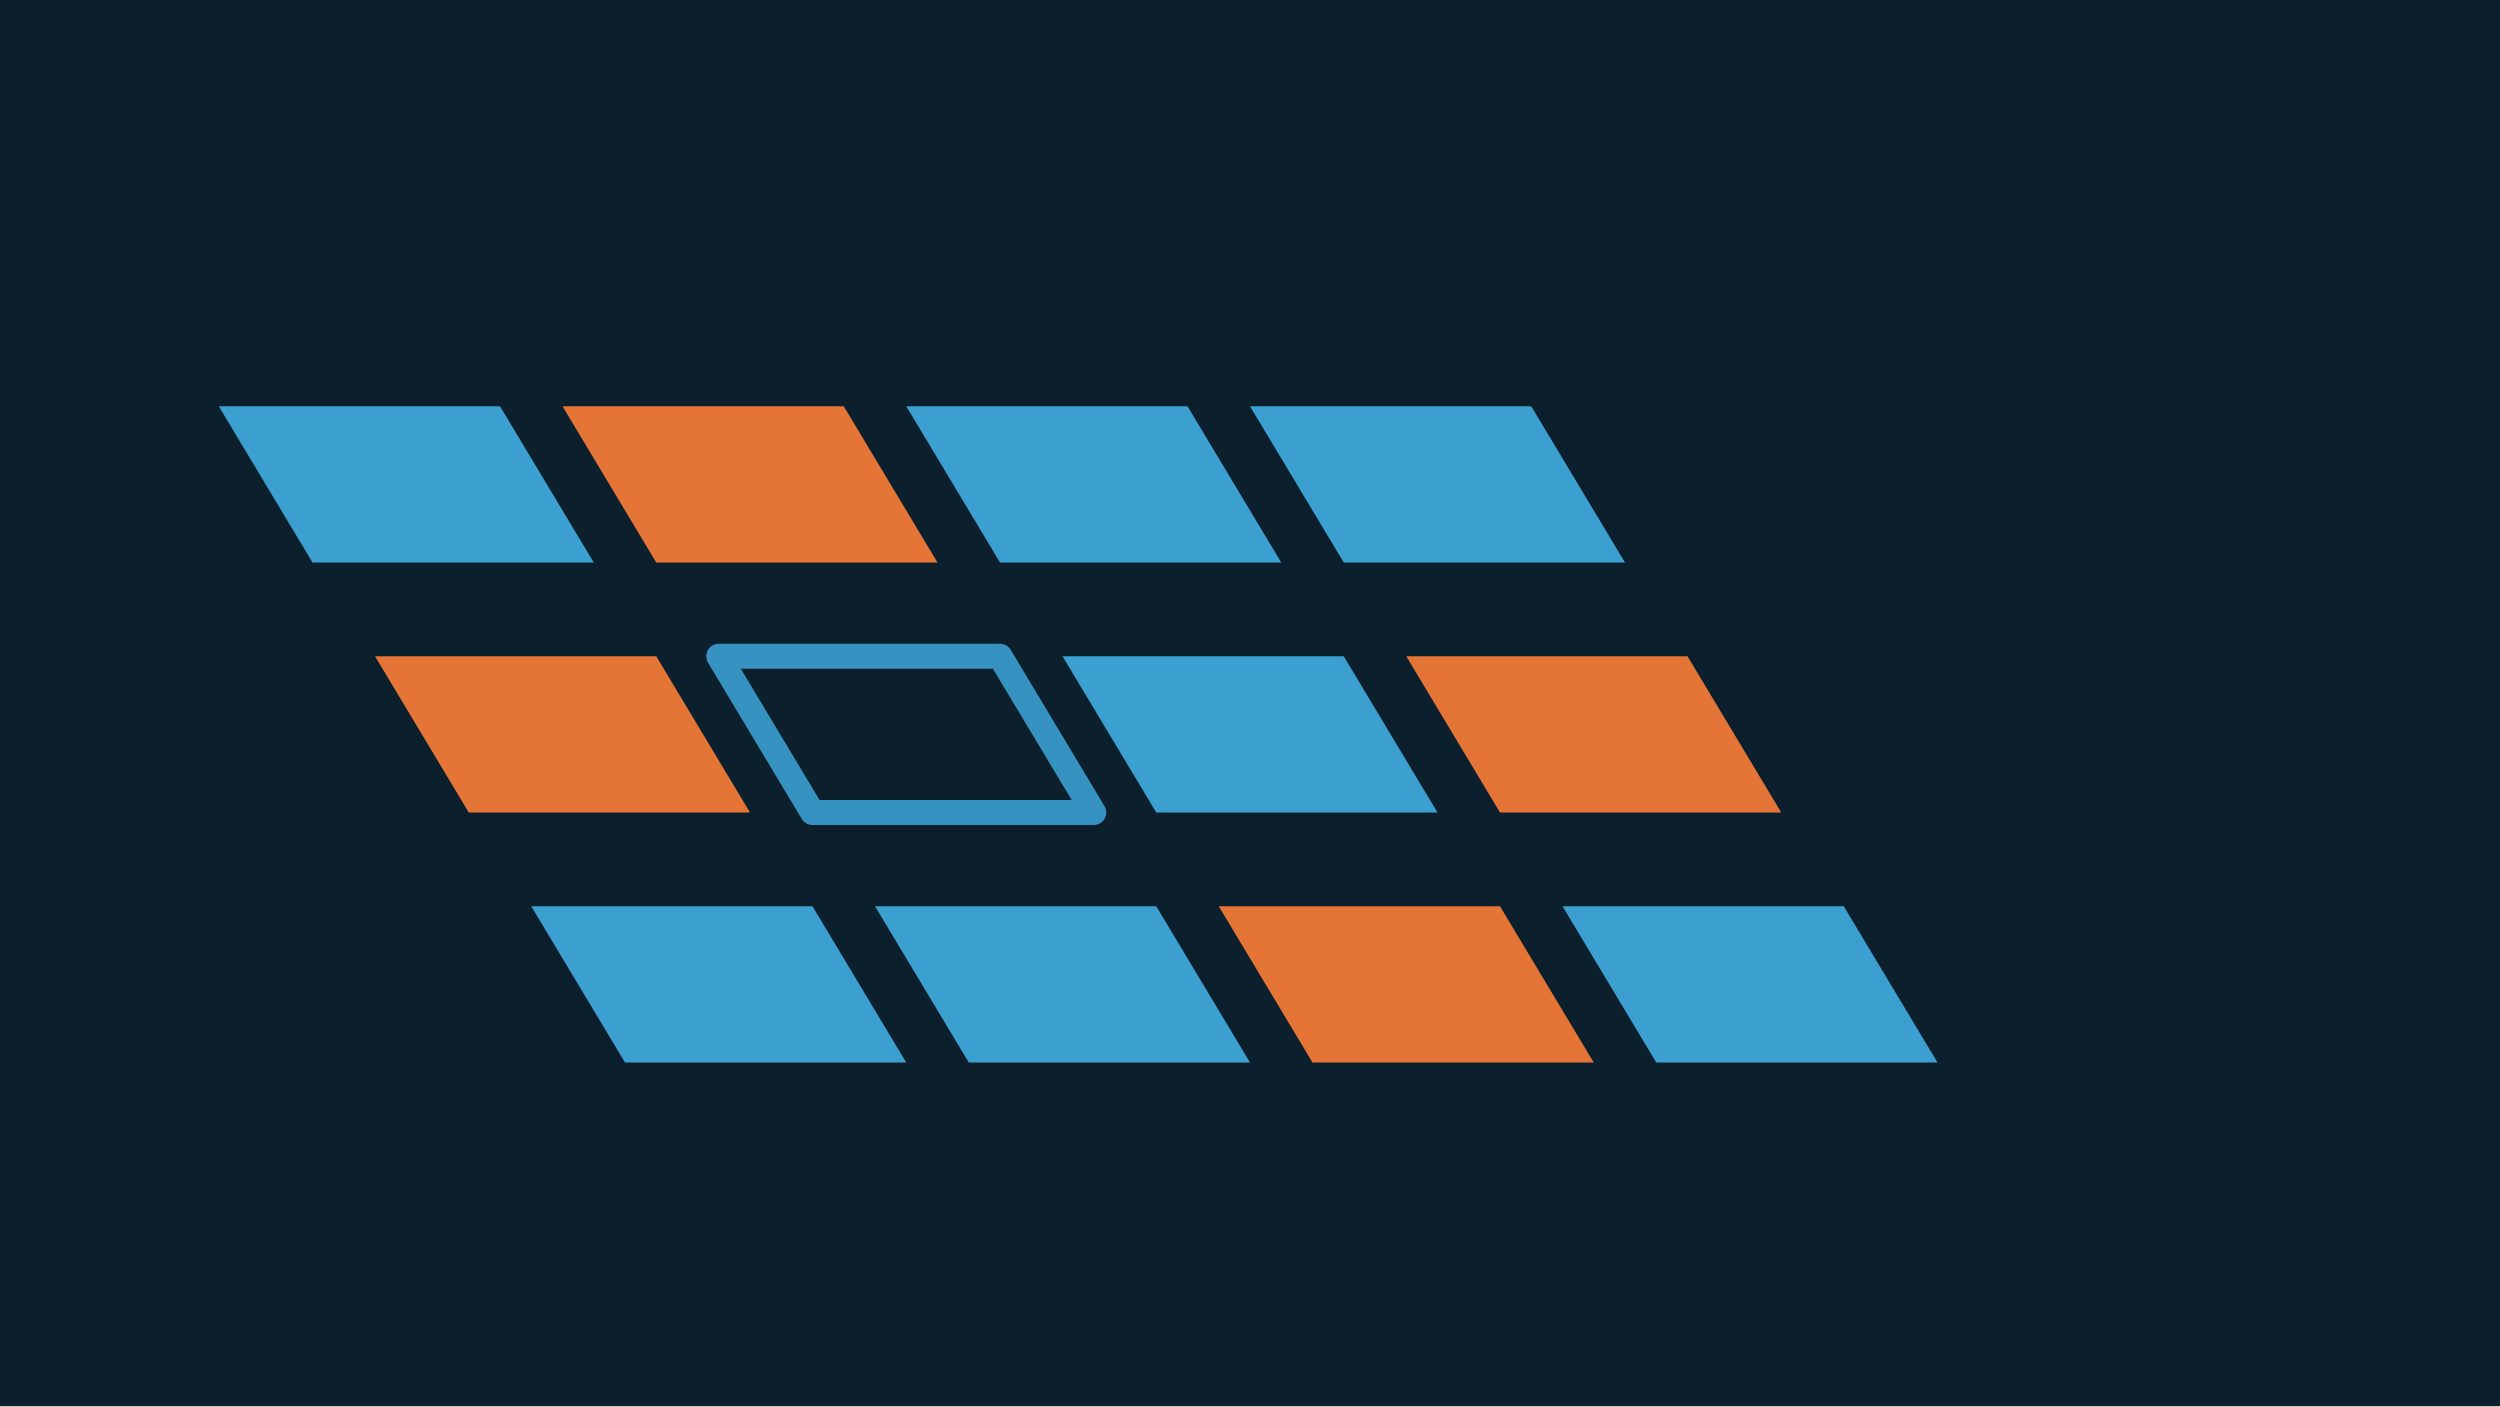
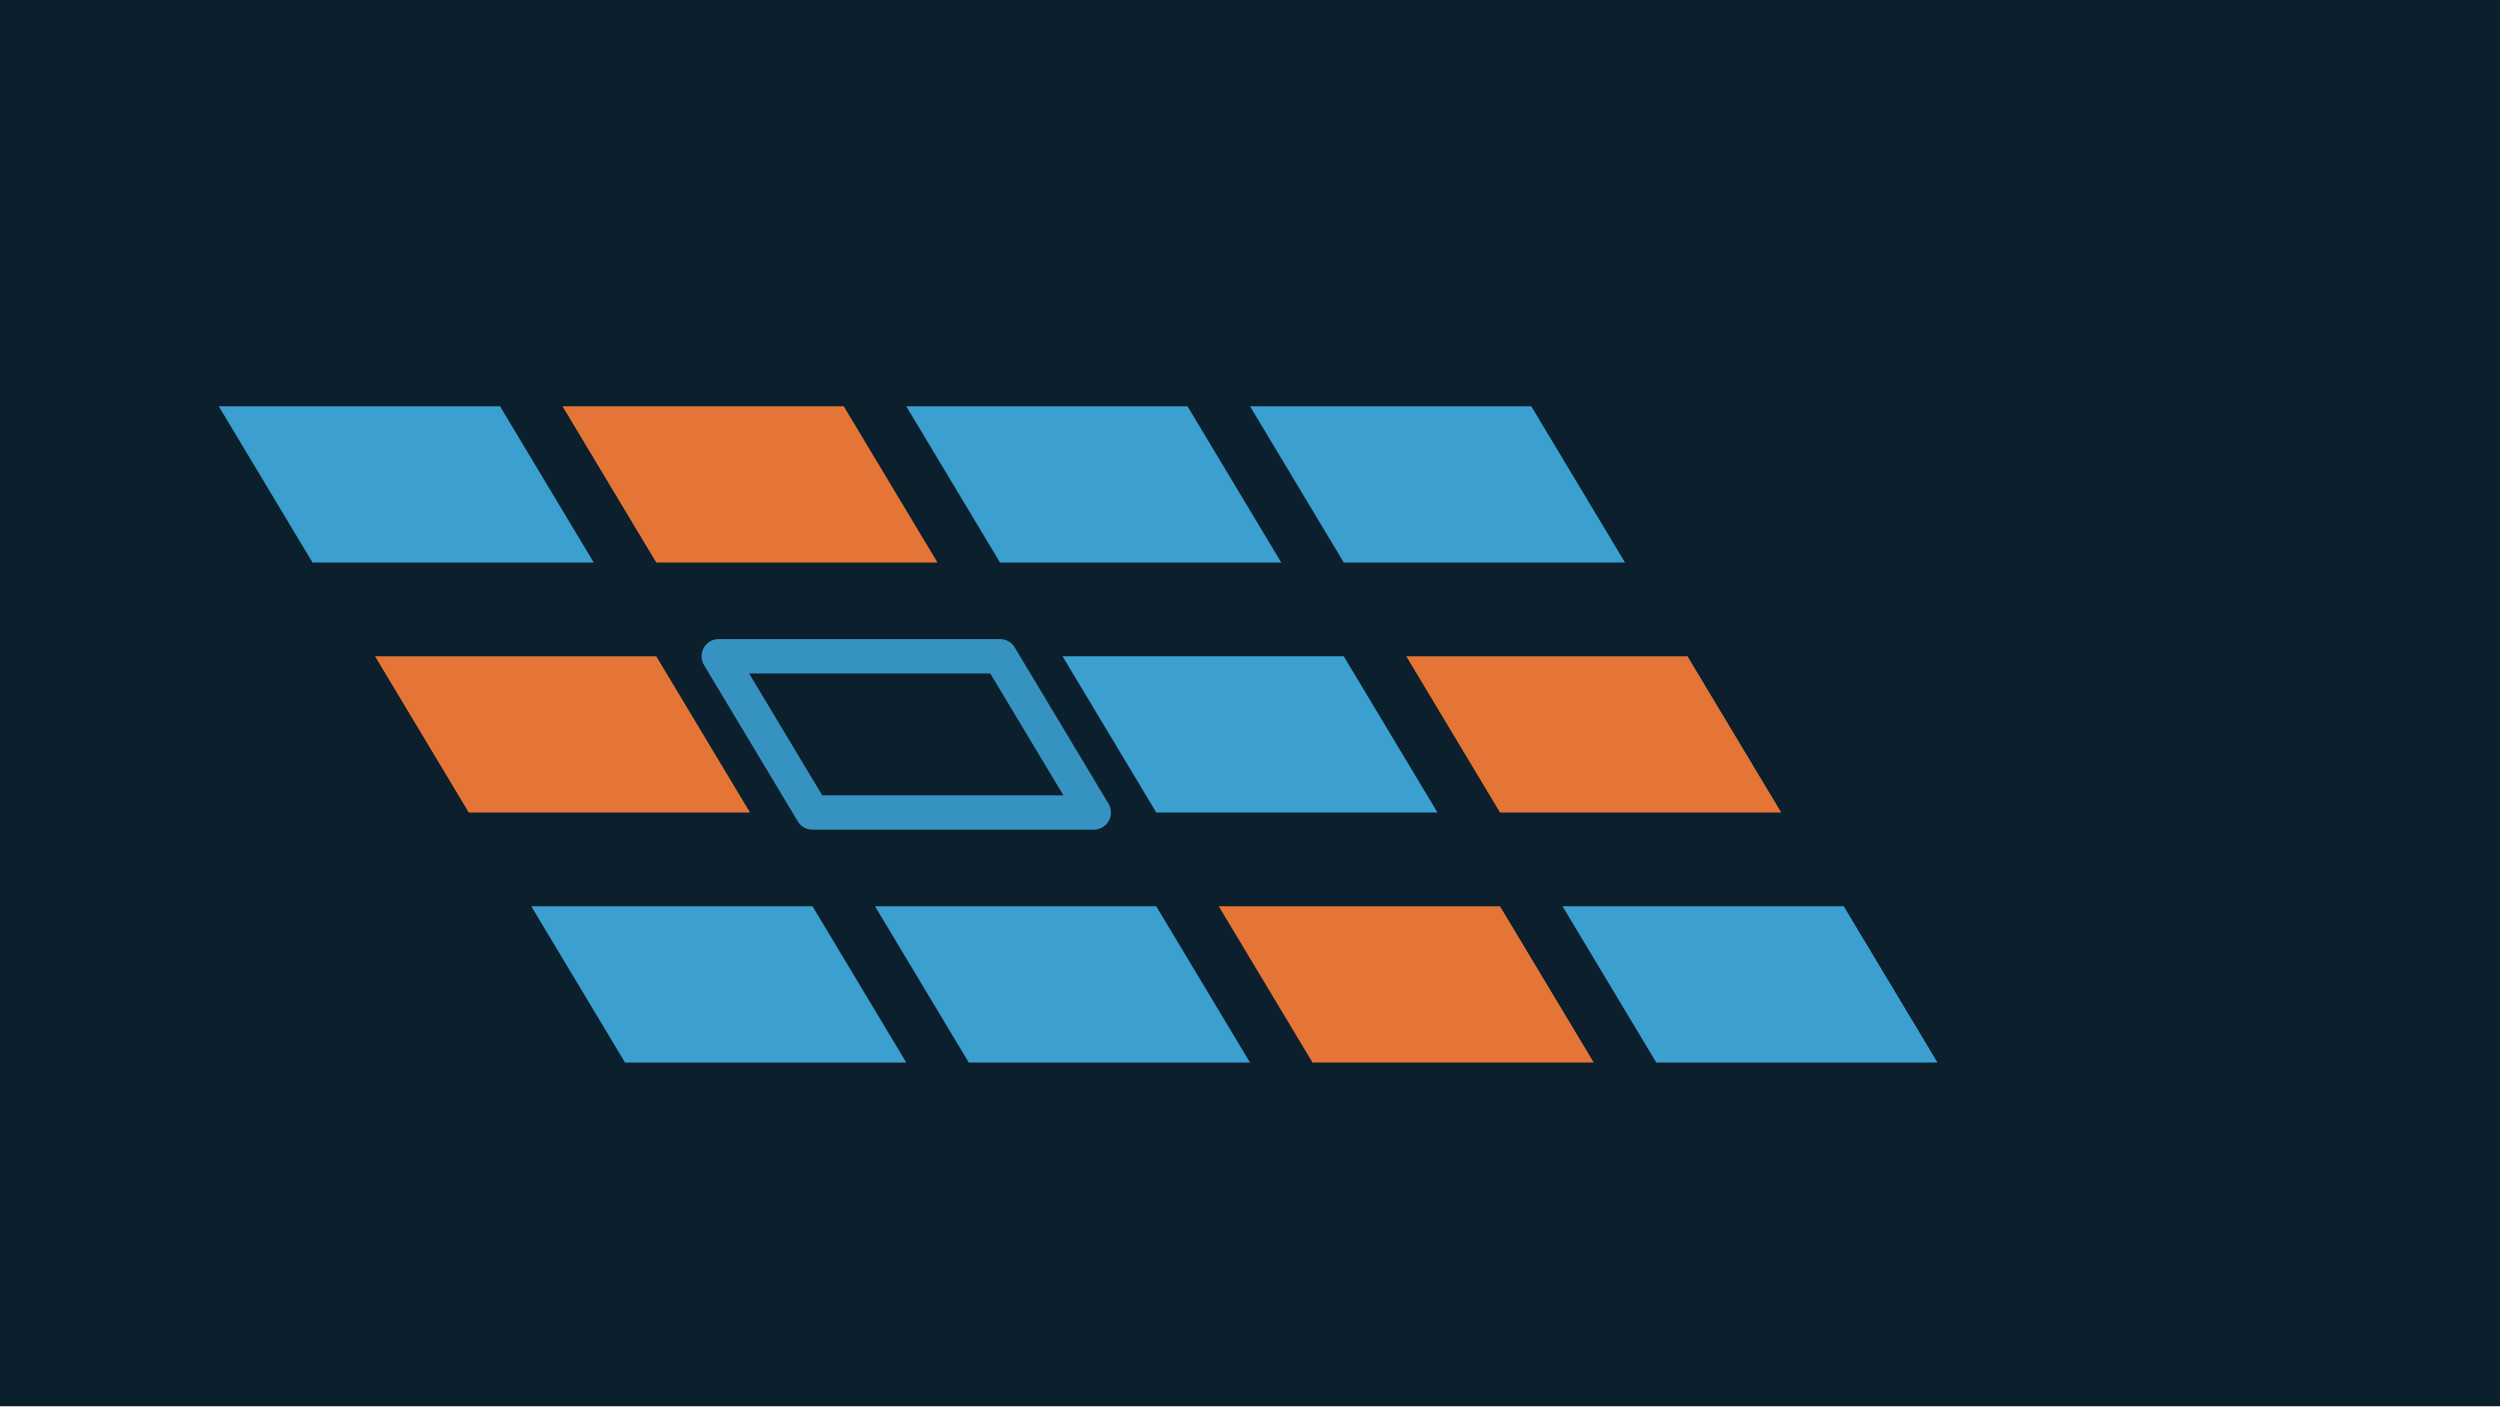
<svg xmlns="http://www.w3.org/2000/svg" viewBox="0 0 160 90" role="img" aria-label="OME-Zarr volumes">
  <rect width="160" height="90" fill="#0b1f2d" />
  <g transform="rotate(180 80 45)">
    <path d="M36 22 l18 0 l6 10 l-18 0 z" fill="#3b9fd0" stroke="none" />
    <path d="M58 22 l18 0 l6 10 l-18 0 z" fill="#e57536" stroke="none" />
    <path d="M80 22 l18 0 l6 10 l-18 0 z" fill="#3b9fd0" stroke="none" />
    <path d="M102 22 l18 0 l6 10 l-18 0 z" fill="#3b9fd0" stroke="none" />
    <path d="M46 38 l18 0 l6 10 l-18 0 z" fill="#e57536" stroke="none" />
    <path d="M68 38 l18 0 l6 10 l-18 0 z" fill="#3b9fd0" stroke="none" />
-     <path d="M90 38 l18 0 l6 10 l-18 0 z" fill="none" stroke="#3b9fd0" stroke-width="1.6" stroke-linecap="round" stroke-linejoin="round" opacity=".9" />
+     <path d="M90 38 l18 0 l6 10 l-18 0 z" fill="none" stroke="#3b9fd0" stroke-width="2.2" stroke-linecap="round" stroke-linejoin="round" opacity=".9" />
    <path d="M112 38 l18 0 l6 10 l-18 0 z" fill="#e57536" stroke="none" />
    <path d="M56 54 l18 0 l6 10 l-18 0 z" fill="#3b9fd0" stroke="none" />
    <path d="M78 54 l18 0 l6 10 l-18 0 z" fill="#3b9fd0" stroke="none" />
    <path d="M100 54 l18 0 l6 10 l-18 0 z" fill="#e57536" stroke="none" />
    <path d="M122 54 l18 0 l6 10 l-18 0 z" fill="#3b9fd0" stroke="none" />
  </g>
</svg>
